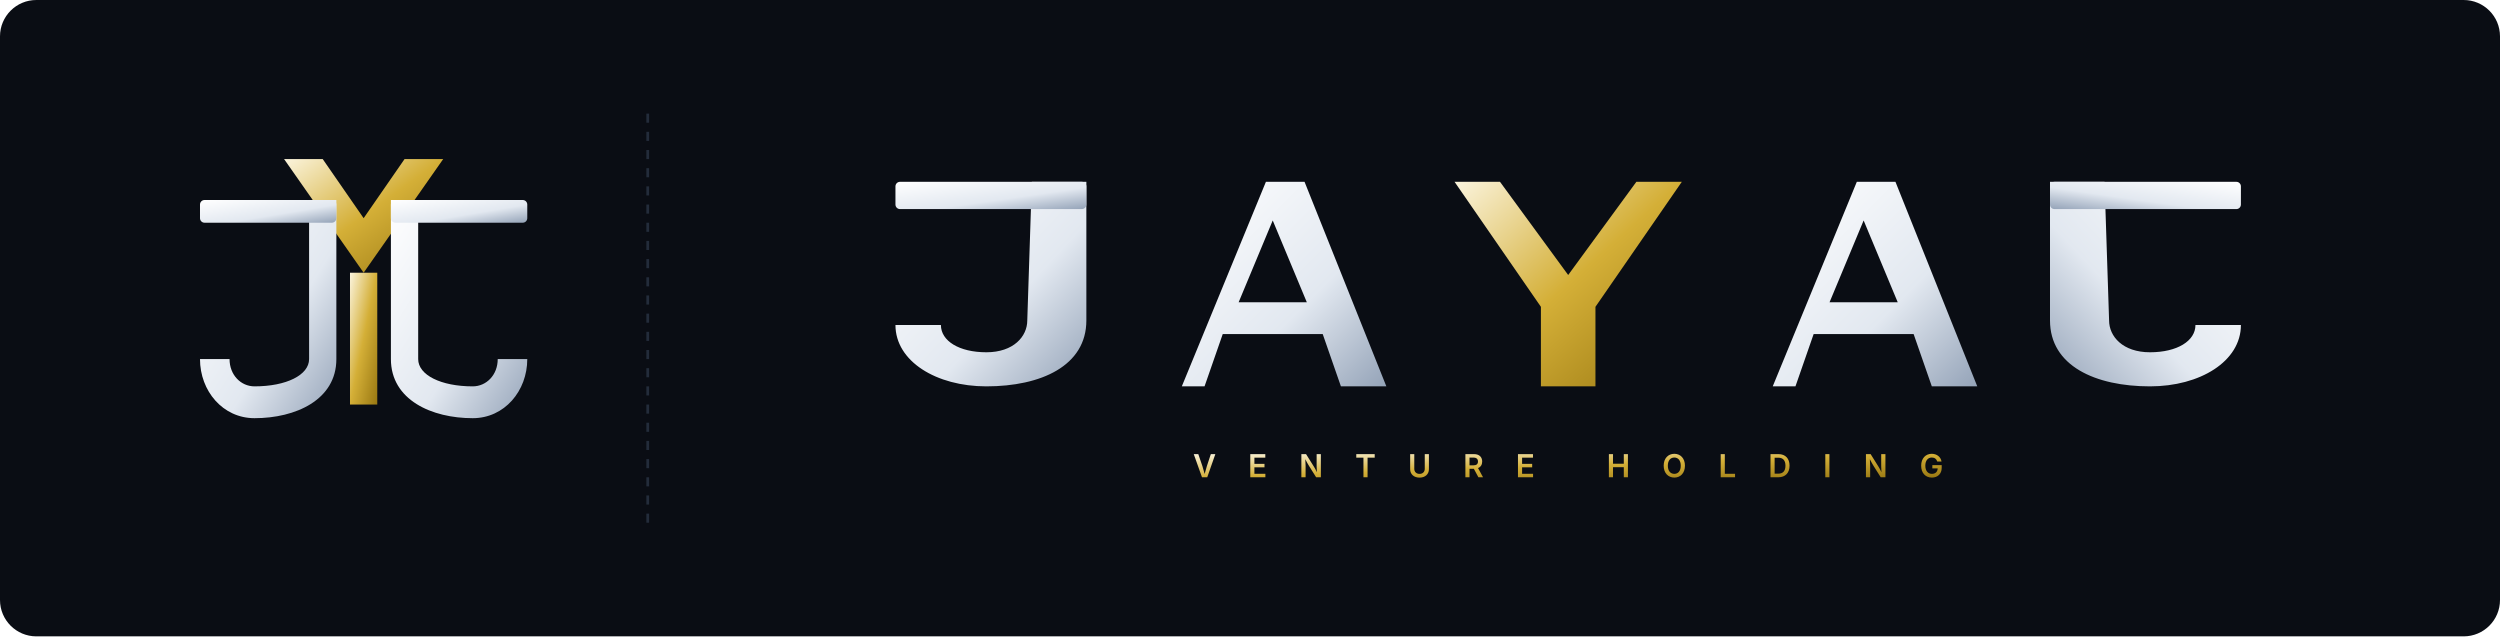
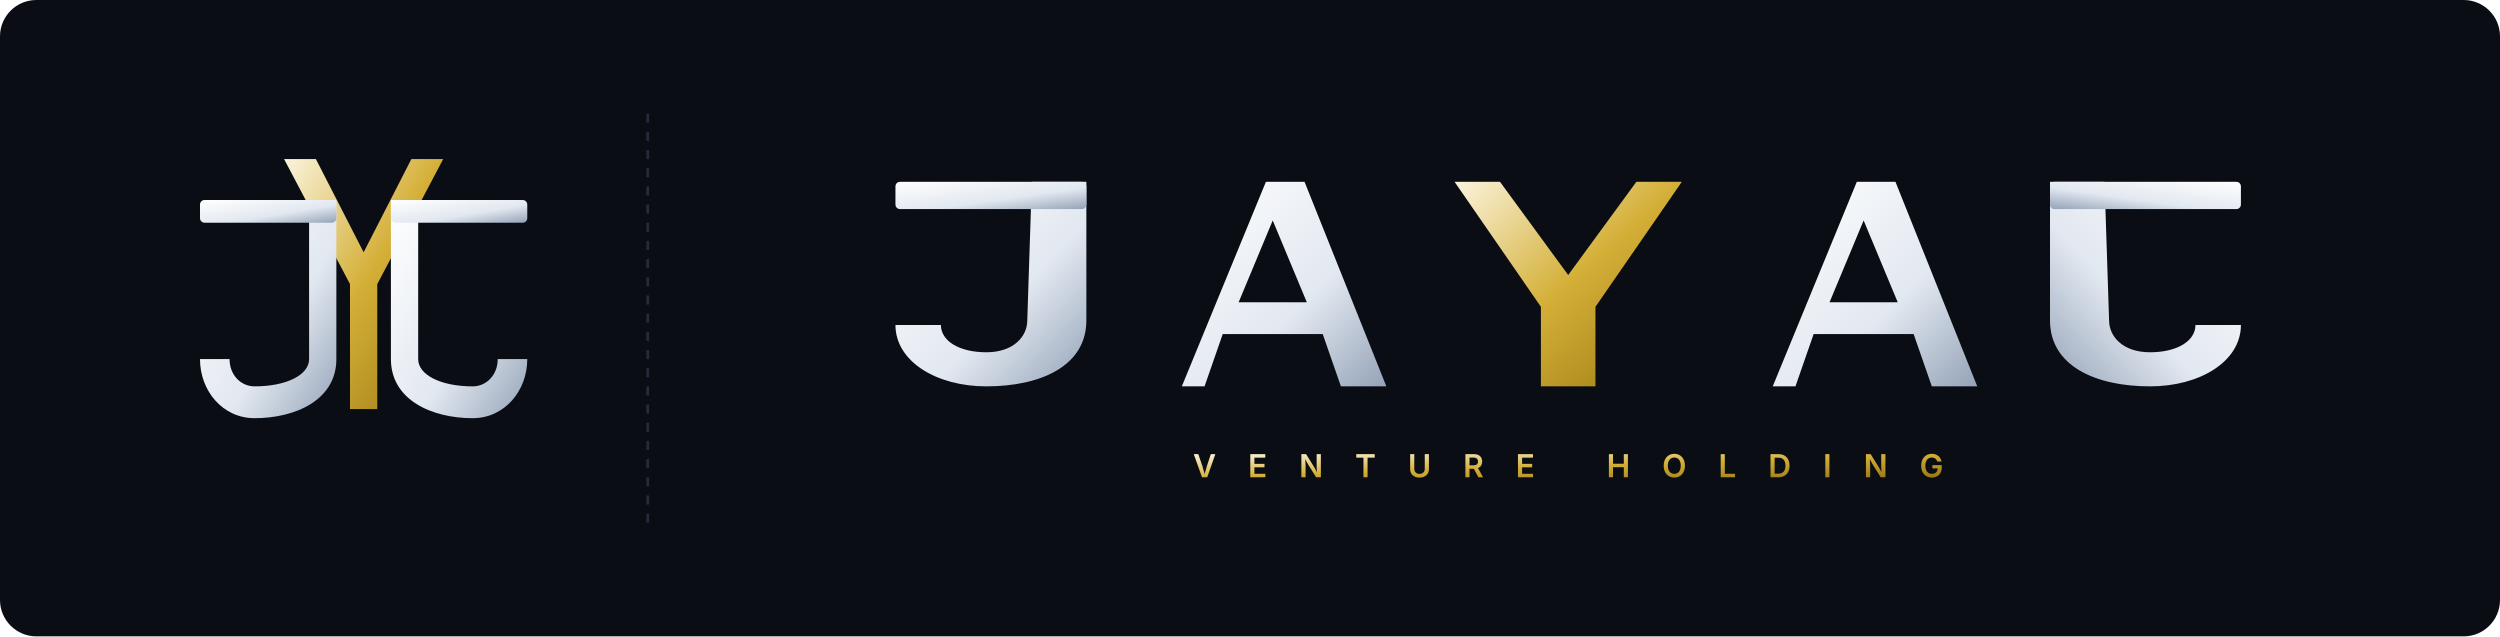
<svg xmlns="http://www.w3.org/2000/svg" viewBox="0 0 1100 280" width="100%" height="100%">
  <defs>
    <linearGradient id="hGold" x1="0%" y1="0%" x2="100%" y2="100%">
      <stop offset="0%" stop-color="#FBF4DD" />
      <stop offset="50%" stop-color="#D4AF37" />
      <stop offset="100%" stop-color="#997812" />
    </linearGradient>
    <linearGradient id="hPlatinum" x1="0%" y1="0%" x2="100%" y2="100%">
      <stop offset="0%" stop-color="#FFFFFF" />
      <stop offset="60%" stop-color="#E2E8F0" />
      <stop offset="100%" stop-color="#94A3B8" />
    </linearGradient>
  </defs>
  <rect width="1100" height="280" fill="#0A0D14" rx="16" />
  <g transform="translate(160, 140)">
-     <path d="M -35,-70 L 0,-20 L 35,-70 L 18,-70 L 0,-44 L -18,-70 Z" fill="url(#hGold)" />
-     <path d="M -6,-20 L 6,-20 L 6,38 L -6,38 Z" fill="url(#hGold)" />
+     <path d="M -35,-70 L -6,-15 L -6,40 L 6,40 L 6,-15 L 35,-70 L 21,-70 L 0,-29 L -21,-70 Z" fill="url(#hGold)" />
    <path d="M -24,-52 L -12,-52 L -12,18 C -12,36 -30,44 -48,44 C -62,44 -72,32 -72,18 L -59,18 C -59,25 -54,30 -48,30 C -34,30 -24,25 -24,18 Z" fill="url(#hPlatinum)" />
    <rect x="-72" y="-52" width="60" height="10" rx="2" fill="url(#hPlatinum)" />
    <path d="M 24,-52 L 12,-52 L 12,18 C 12,36 30,44 48,44 C 62,44 72,32 72,18 L 59,18 C 59,25 54,30 48,30 C 34,30 24,25 24,18 Z" fill="url(#hPlatinum)" />
    <rect x="12" y="-52" width="60" height="10" rx="2" fill="url(#hPlatinum)" />
  </g>
  <line x1="285" y1="50" x2="285" y2="230" stroke="#334155" stroke-width="1.2" stroke-dasharray="4 4" opacity="0.6" />
  <g transform="translate(690, 125)">
    <g transform="translate(-260, 0)">
      <path d="M 24,-45 L 48,-45 L 48,16 C 48,36 28,45 4,45 C -18,45 -36,34 -36,18 L -16,18 C -16,25 -8,30 4,30 C 16,30 22,23 22,16 Z" fill="url(#hPlatinum)" />
      <rect x="-36" y="-45" width="84" height="12" rx="2" fill="url(#hPlatinum)" />
    </g>
    <g transform="translate(-130, 0)">
      <path d="M -40,45 L -3,-45 L 14,-45 L 50,45 L 30,45 L 22,22 L -22,22 L -30,45 Z M -15,8 L 15,8 L 0,-28 Z" fill="url(#hPlatinum)" />
    </g>
    <g transform="translate(0, 0)">
      <path d="M -30,-45 L 0,-4 L 30,-45 L 50,-45 L 12,10 L 12,45 L -12,45 L -12,10 L -50,-45 Z" fill="url(#hGold)" />
    </g>
    <g transform="translate(130, 0)">
      <path d="M -40,45 L -3,-45 L 14,-45 L 50,45 L 30,45 L 22,22 L -22,22 L -30,45 Z M -15,8 L 15,8 L 0,-28 Z" fill="url(#hPlatinum)" />
    </g>
    <g transform="translate(260, 0) scale(-1, 1)">
      <path d="M 24,-45 L 48,-45 L 48,16 C 48,36 28,45 4,45 C -18,45 -36,34 -36,18 L -16,18 C -16,25 -8,30 4,30 C 16,30 22,23 22,16 Z" fill="url(#hPlatinum)" />
      <rect x="-36" y="-45" width="84" height="12" rx="2" fill="url(#hPlatinum)" />
    </g>
    <text x="0" y="85" text-anchor="middle" font-family="'JetBrains Mono', 'SF Pro Text', monospace" font-size="14" font-weight="600" letter-spacing="14" fill="url(#hGold)">
      VENTURE HOLDING
    </text>
  </g>
</svg>
